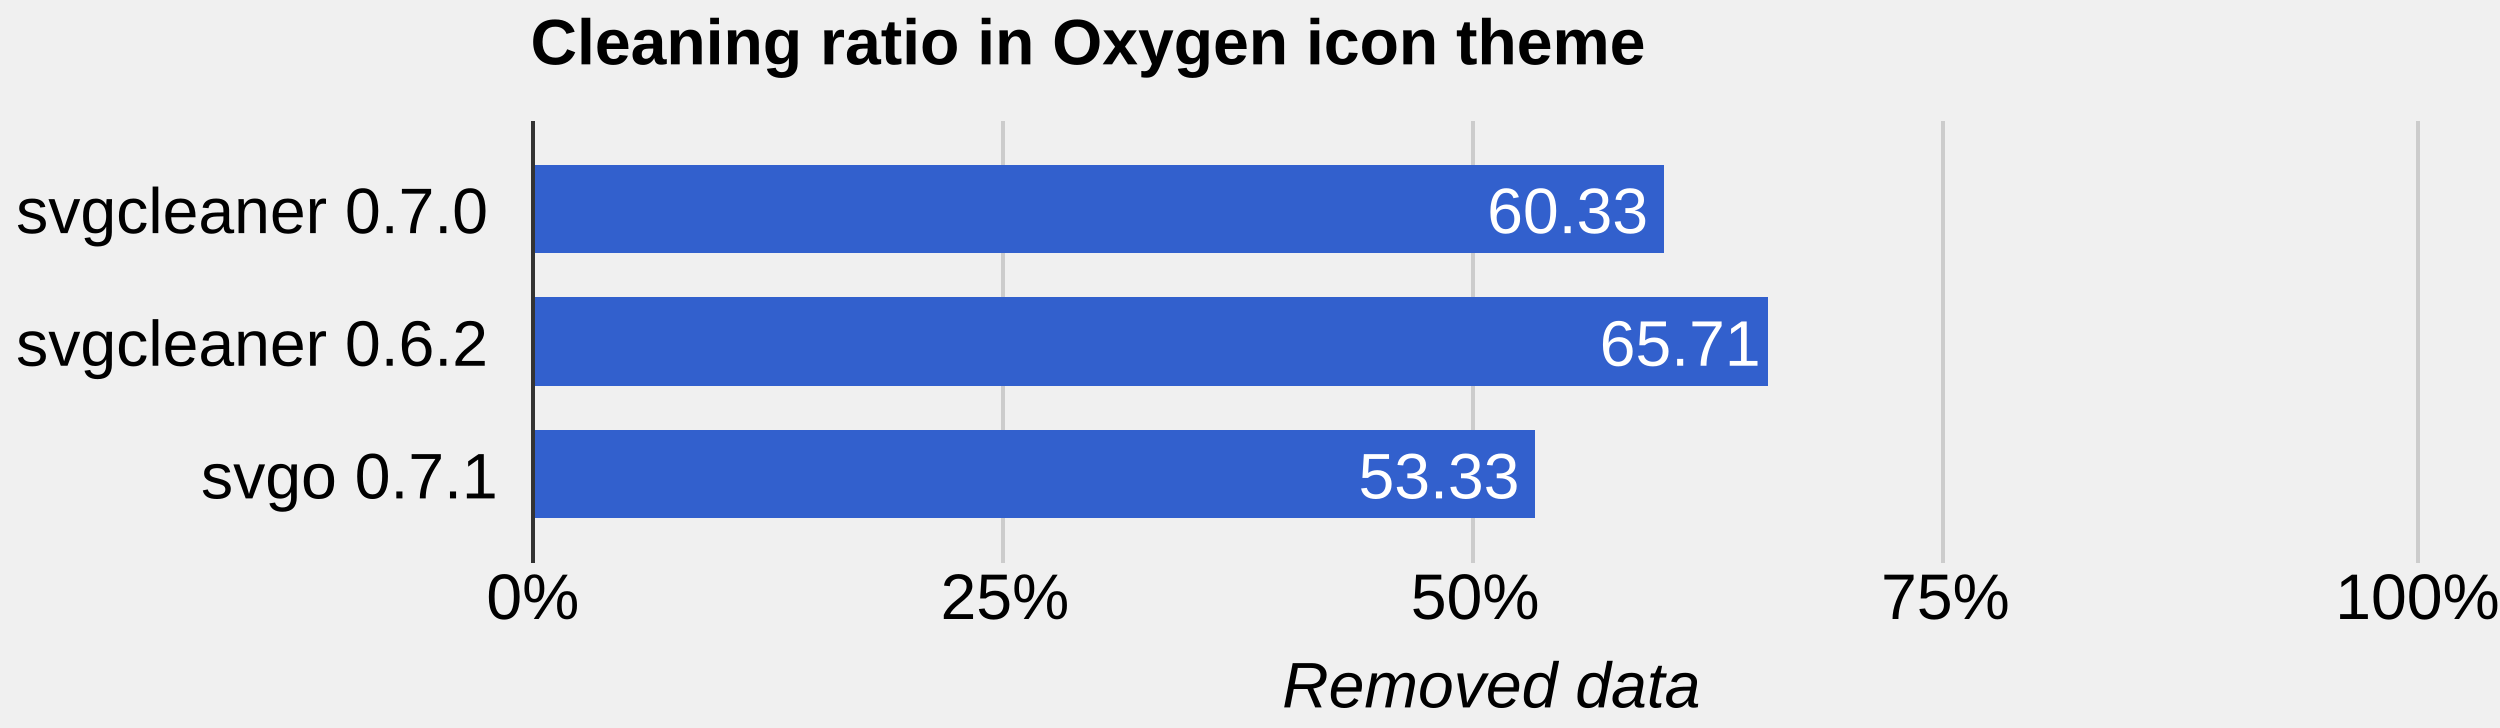
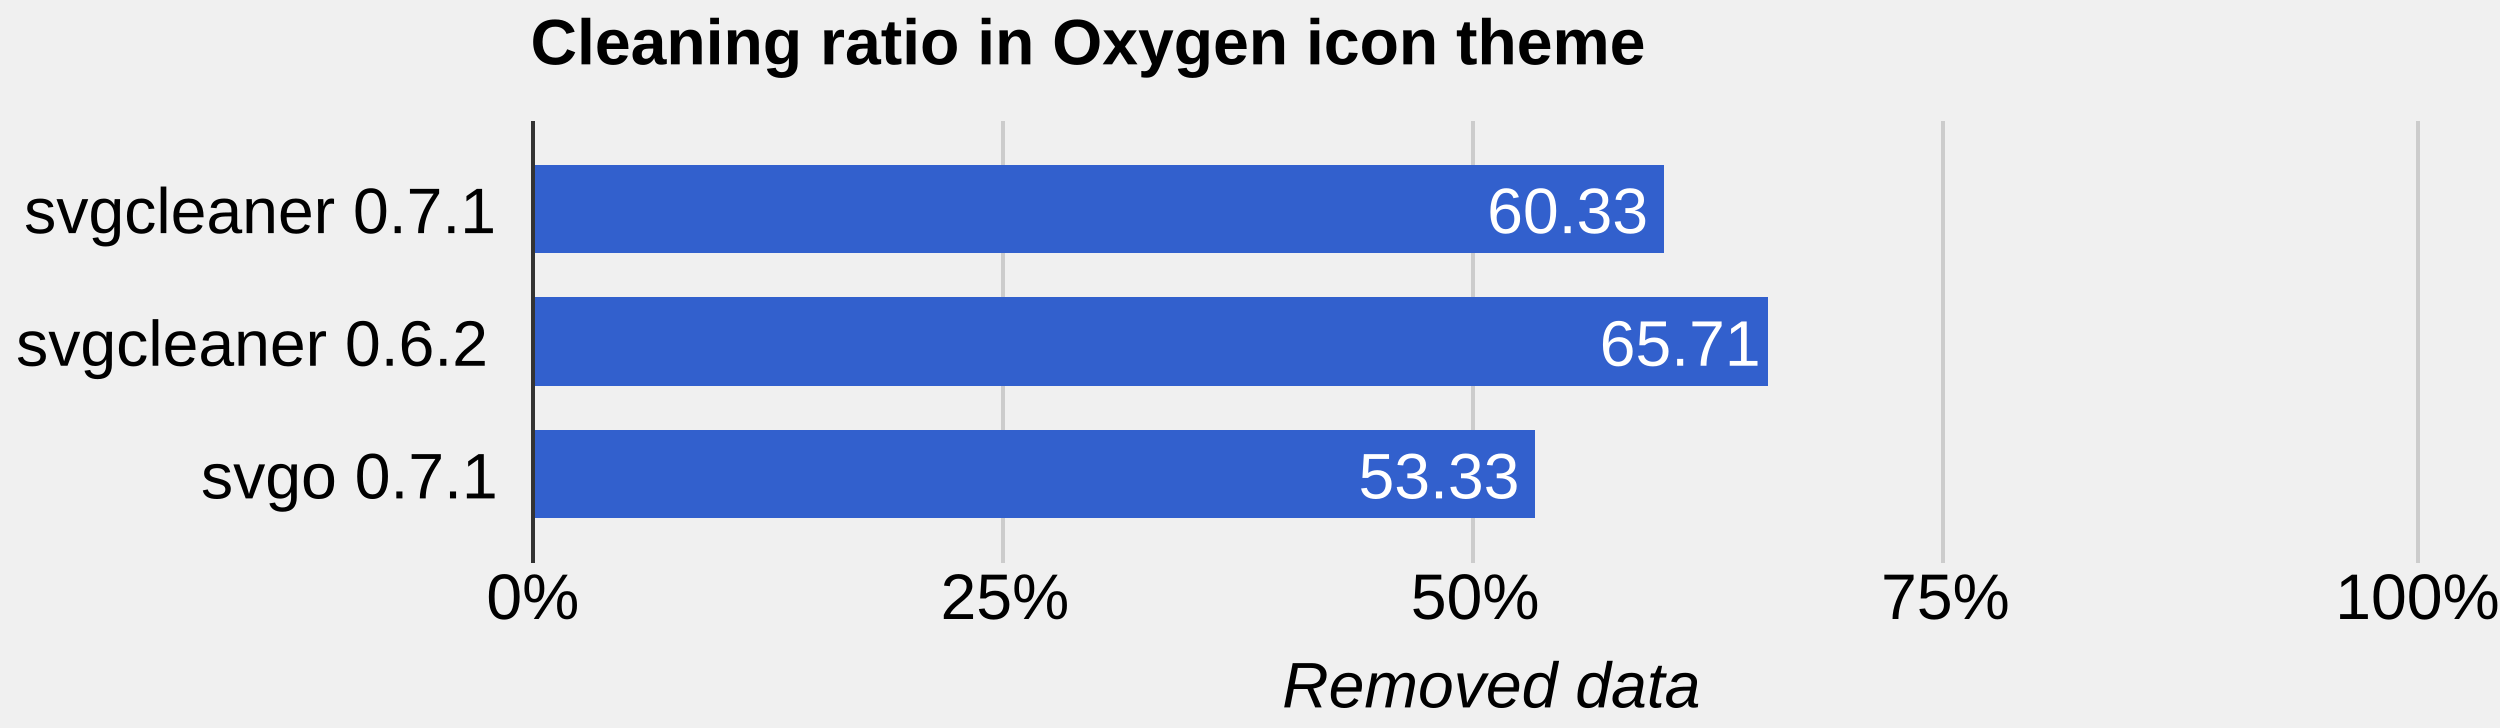
<svg xmlns="http://www.w3.org/2000/svg" height="181" shape-rendering="crispEdges" width="622">
  <text font-family="Arial" font-size="16" font-weight="bold" x="132" y="16">
        Cleaning ratio in Oxygen icon theme
    </text>
-   <text font-family="Arial" font-size="16" x="4" y="58">
-         svgcleaner 0.7.0
+   <text font-family="Arial" font-size="16" x="6" y="58">
+         svgcleaner 0.7.1
    </text>
  <text font-family="Arial" font-size="16" x="4" y="91">
        svgcleaner 0.6.2
    </text>
  <text font-family="Arial" font-size="16" x="50" y="124">
        svgo 0.7.1
    </text>
  <rect fill="#ccc" height="110" width="1" x="132" y="30" />
  <text fill="#000" font-family="Arial" font-size="16" x="121" y="154">
        0%
    </text>
  <rect fill="#ccc" height="110" width="1" x="249" y="30" />
  <text fill="#000" font-family="Arial" font-size="16" x="234" y="154">
        25%
    </text>
  <rect fill="#ccc" height="110" width="1" x="366" y="30" />
  <text fill="#000" font-family="Arial" font-size="16" x="351" y="154">
        50%
    </text>
  <rect fill="#ccc" height="110" width="1" x="483" y="30" />
  <text fill="#000" font-family="Arial" font-size="16" x="468" y="154">
        75%
    </text>
  <rect fill="#ccc" height="110" width="1" x="601" y="30" />
  <text fill="#000" font-family="Arial" font-size="16" x="581" y="154">
        100%
    </text>
  <rect fill="#3260cd" height="22" width="282" x="132" y="41" />
  <text fill="#fff" font-family="Arial" font-size="16" x="370" y="58">
        60.33
    </text>
  <rect fill="#3260cd" height="22" width="308" x="132" y="74" />
  <text fill="#fff" font-family="Arial" font-size="16" x="398" y="91">
        65.71
    </text>
  <rect fill="#3260cd" height="22" width="250" x="132" y="107" />
  <text fill="#fff" font-family="Arial" font-size="16" x="338" y="124">
        53.33
    </text>
  <rect fill="#333" height="110" width="1" x="132" y="30" />
  <text font-family="Arial" font-size="16" font-style="italic" x="319" y="176">
        Removed data
    </text>
</svg>
